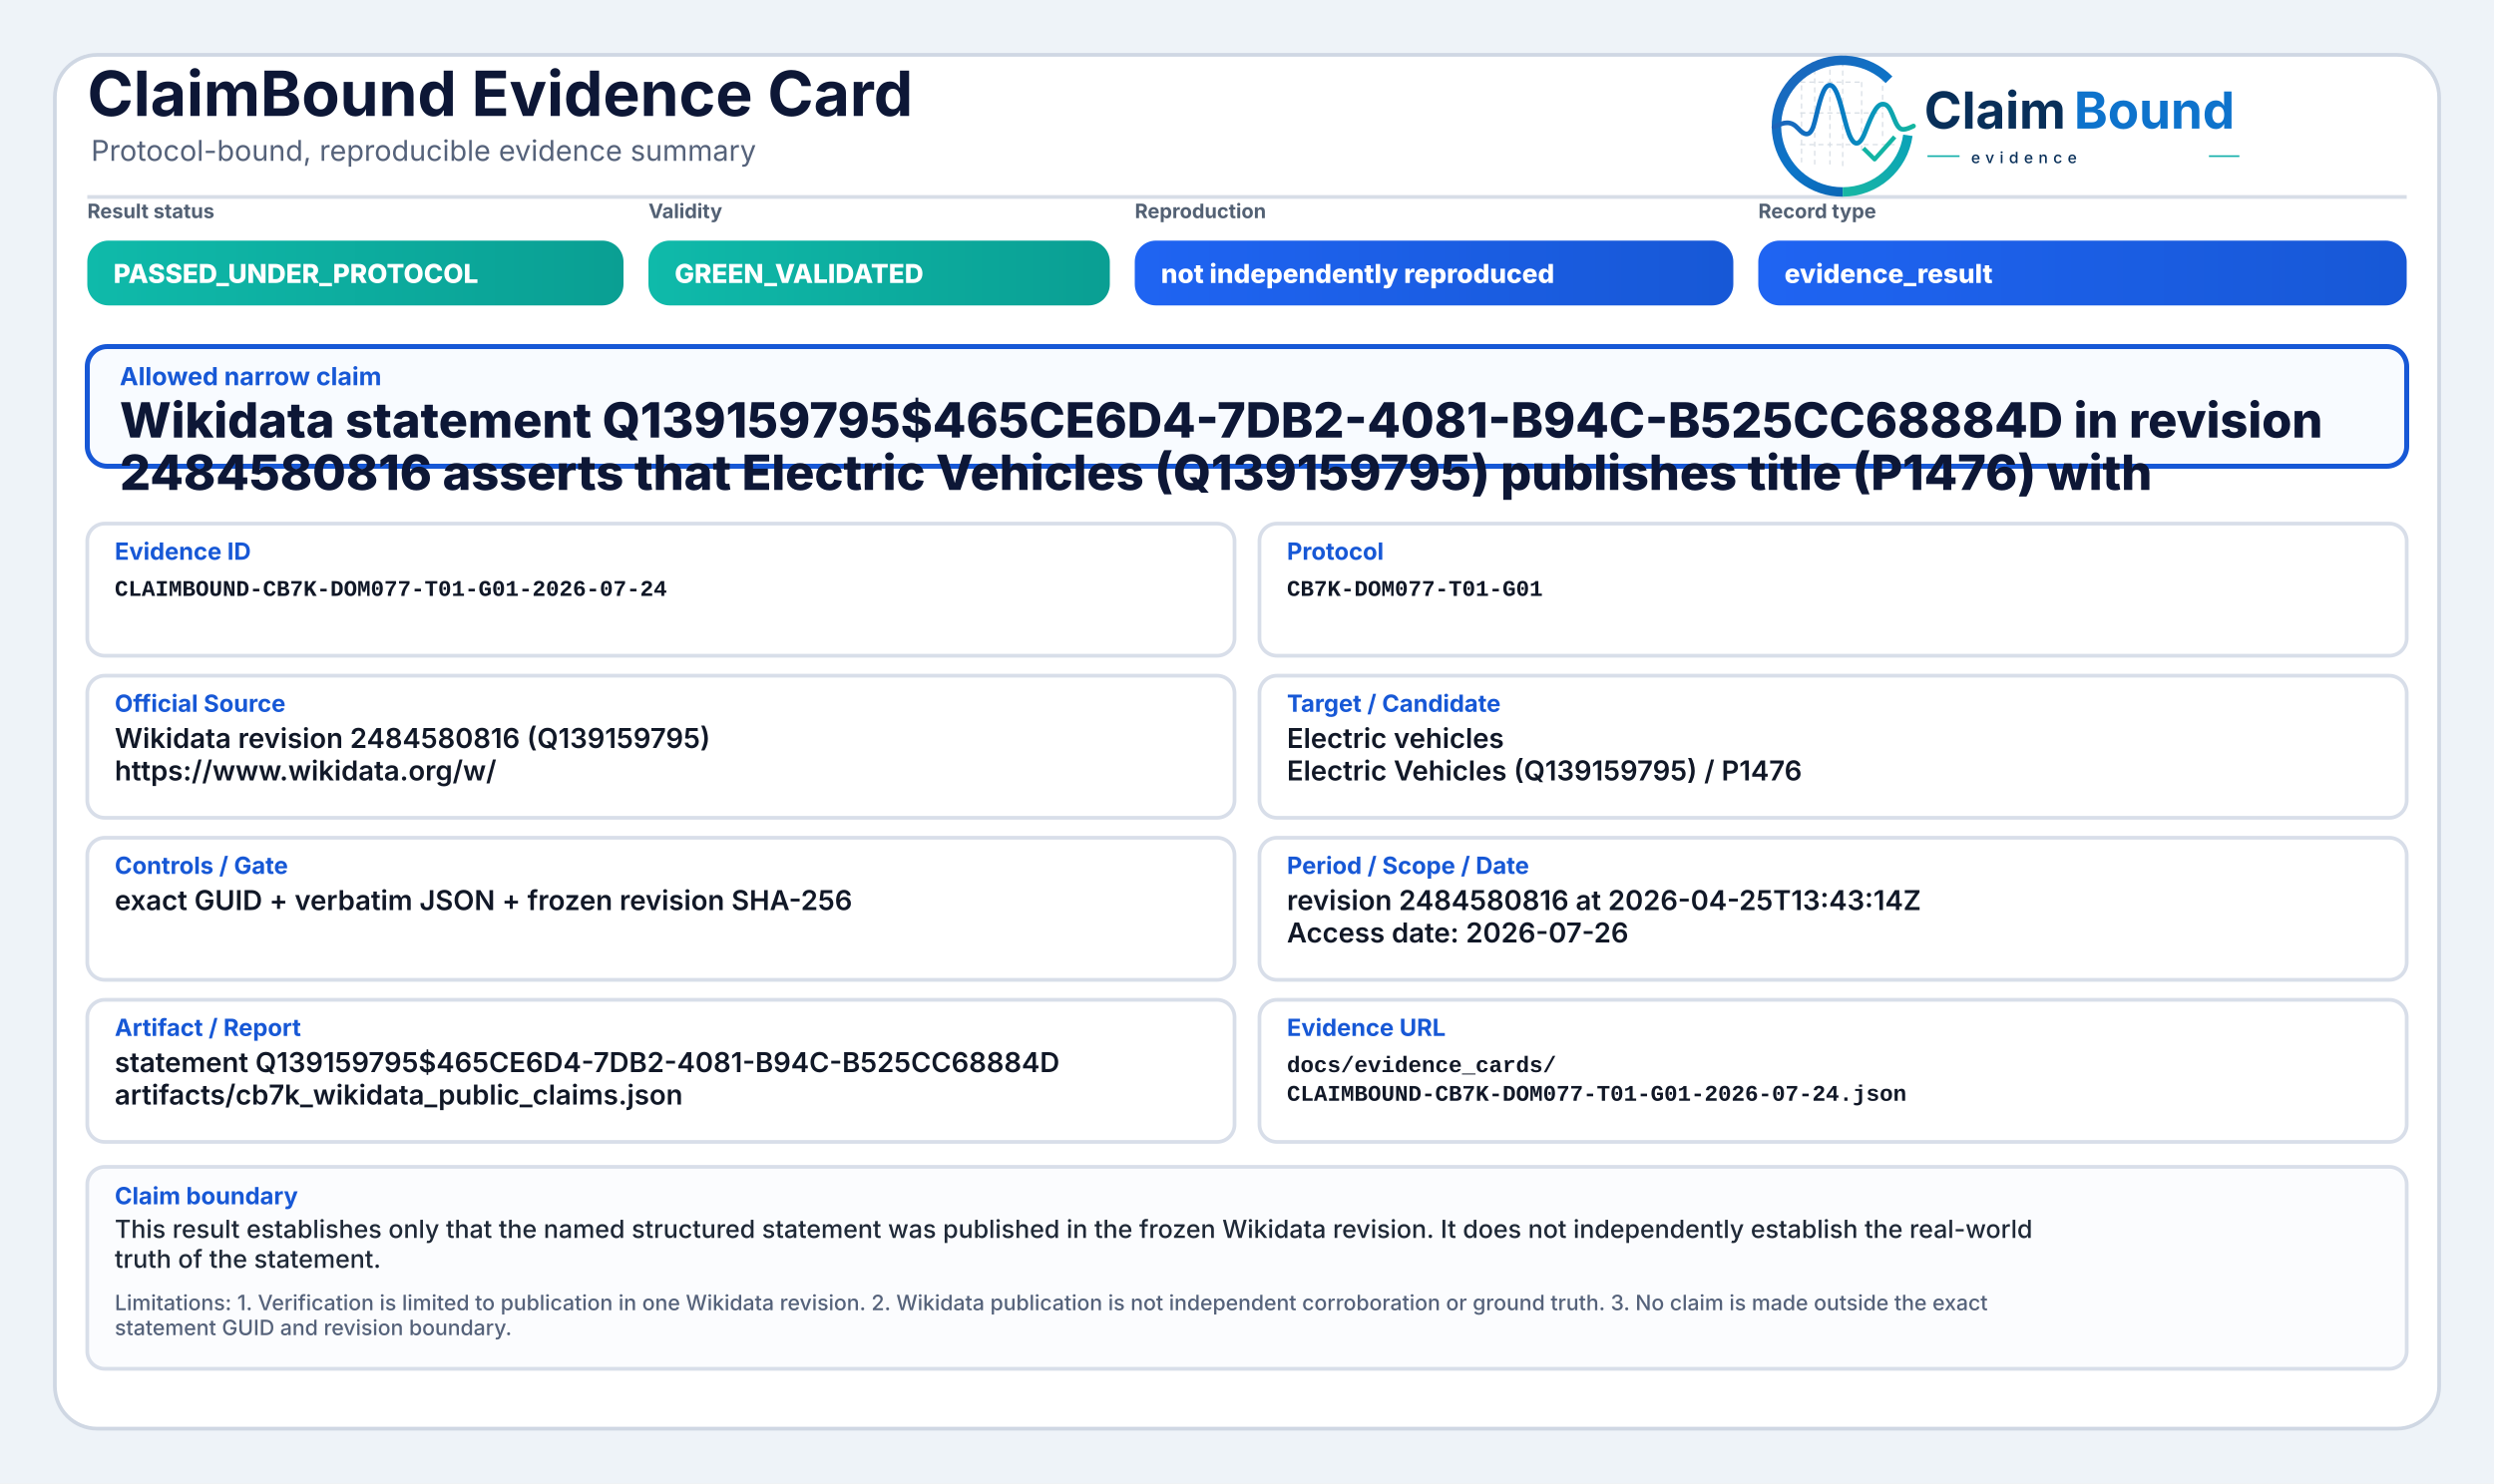
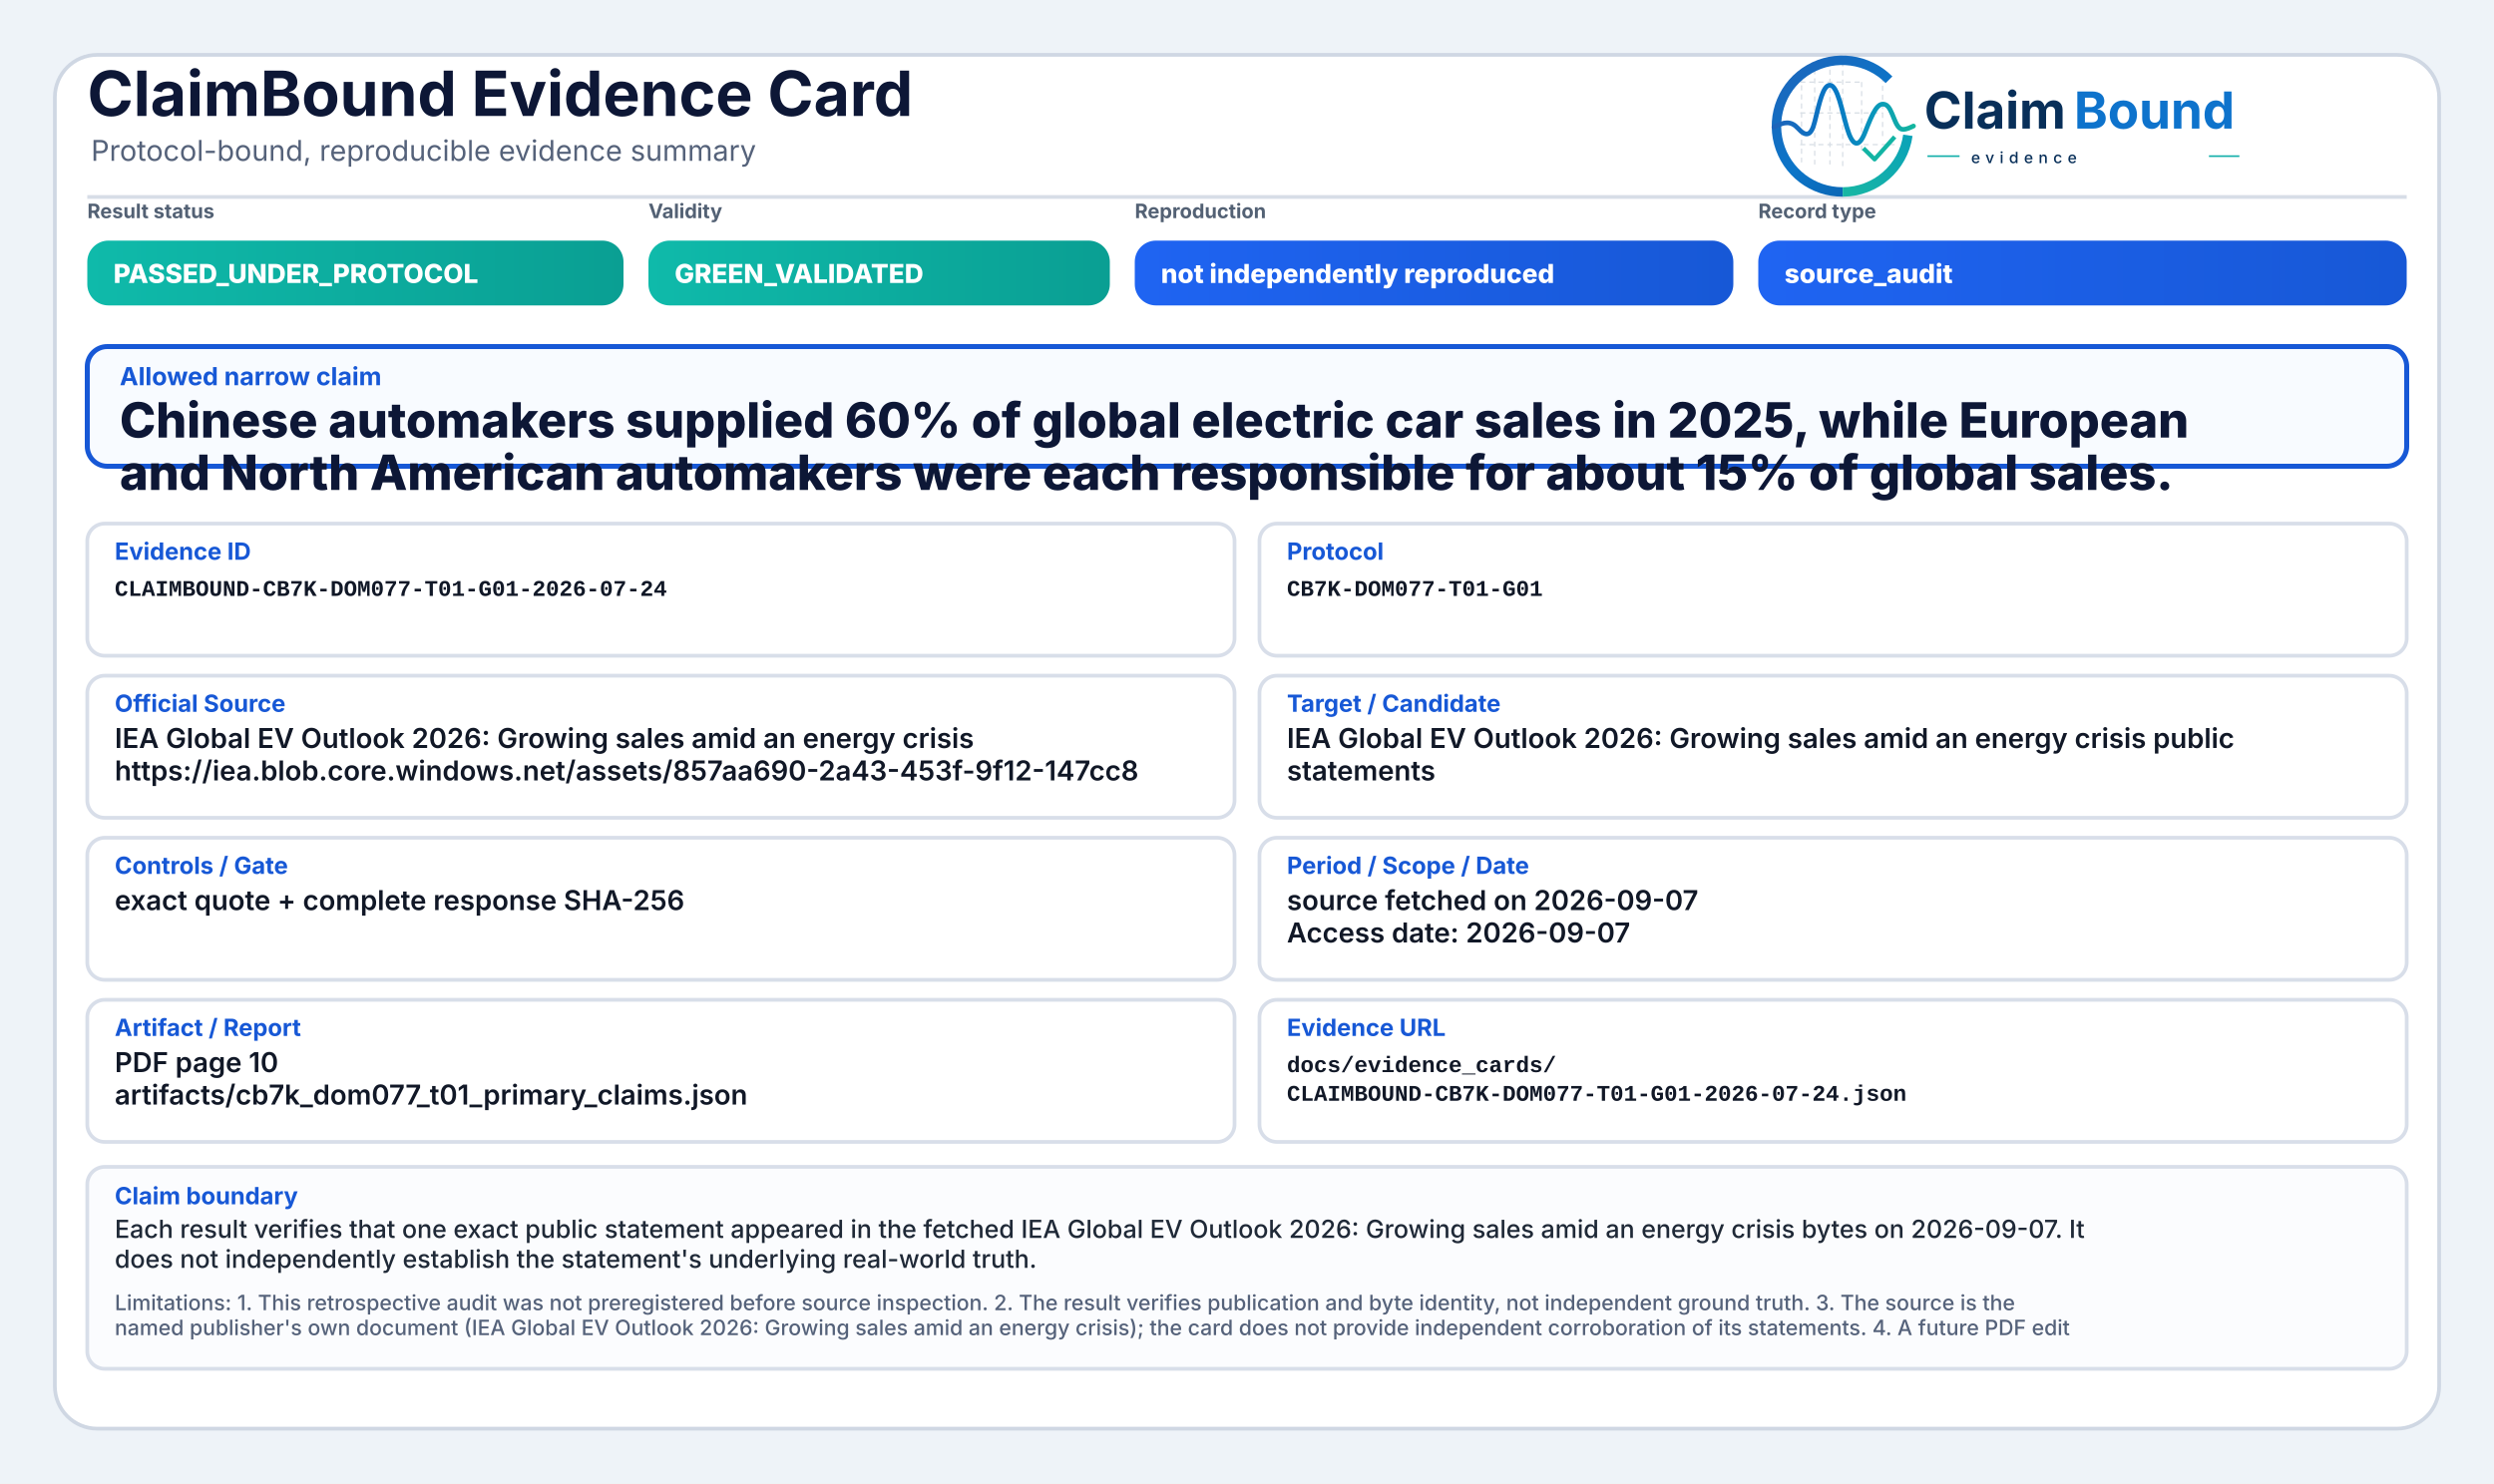
<svg xmlns="http://www.w3.org/2000/svg" width="2000" height="1190" viewBox="0 0 2000 1190" role="img" aria-label="ClaimBound Evidence Card">
  <defs>
    <linearGradient id="greenGrad" x1="0" y1="0" x2="1" y2="0">
      <stop offset="0%" stop-color="#0fbaaa" />
      <stop offset="100%" stop-color="#0a9f93" />
    </linearGradient>
    <linearGradient id="yellowGrad" x1="0" y1="0" x2="1" y2="0">
      <stop offset="0%" stop-color="#fbbf24" />
      <stop offset="100%" stop-color="#d97706" />
    </linearGradient>
    <linearGradient id="amberGrad" x1="0" y1="0" x2="1" y2="0">
      <stop offset="0%" stop-color="#f97316" />
      <stop offset="100%" stop-color="#c2410c" />
    </linearGradient>
    <linearGradient id="redGrad" x1="0" y1="0" x2="1" y2="0">
      <stop offset="0%" stop-color="#ef4444" />
      <stop offset="100%" stop-color="#b91c1c" />
    </linearGradient>
    <linearGradient id="grayGrad" x1="0" y1="0" x2="1" y2="0">
      <stop offset="0%" stop-color="#64748b" />
      <stop offset="100%" stop-color="#475569" />
    </linearGradient>
    <linearGradient id="blueGrad" x1="0" y1="0" x2="1" y2="0">
      <stop offset="0%" stop-color="#1f64f2" />
      <stop offset="100%" stop-color="#1758d6" />
    </linearGradient>
    <linearGradient id="logoRingBlue" x1="73" y1="453" x2="348" y2="793" gradientUnits="userSpaceOnUse">
      <stop offset="0" stop-color="#1E64BA" />
      <stop offset="0.55" stop-color="#0C75C8" />
      <stop offset="1" stop-color="#0A5FAB" />
    </linearGradient>
    <linearGradient id="logoRingTeal" x1="221" y1="792" x2="403" y2="594" gradientUnits="userSpaceOnUse">
      <stop offset="0" stop-color="#18B7A3" />
      <stop offset="1" stop-color="#089EBC" />
    </linearGradient>
    <linearGradient id="logoSignalGradient" x1="61" y1="628" x2="404" y2="628" gradientUnits="userSpaceOnUse">
      <stop offset="0" stop-color="#1E64BA" />
      <stop offset="0.43" stop-color="#0877C4" />
      <stop offset="0.72" stop-color="#0A97BB" />
      <stop offset="1" stop-color="#14B69E" />
    </linearGradient>
  </defs>
  <rect x="0" y="0" width="2000" height="1190" fill="#eef3f8" />
  <rect x="44" y="44" width="1912" height="1102" rx="34" fill="#ffffff" stroke="#cfd7e3" stroke-width="3" />
  <path d="M70 158 H1930" stroke="#d7dde7" stroke-width="3" />
  <text x="70" y="93" font-family="Inter, Segoe UI, Arial, sans-serif" font-size="50" font-weight="750" fill="#0d1736">ClaimBound Evidence Card</text>
  <text x="73" y="129" font-family="Inter, Segoe UI, Arial, sans-serif" font-size="23" font-weight="400" fill="#55627a">Protocol-bound, reproducible evidence summary</text>
  <g aria-label="ClaimBound evidence logo" transform="translate(1415,52) scale(0.33) translate(-40,-478)">
    <g stroke-linecap="butt" stroke-linejoin="round">
      <g stroke="#CBD3DC" stroke-width="3.2" stroke-linecap="round" stroke-dasharray="10 12" opacity="0.72">
        <path d="M130 507V714" />
        <path d="M162 490V719" />
        <path d="M199 491V719" />
        <path d="M230 471V726" />
        <path d="M276 521V690" />
        <path d="M327 508V650" />
        <path d="M128 520H277" />
        <path d="M128 595H327" />
        <path d="M128 672H355" />
      </g>
      <path d="M342.6 514.3A160 160 0 1 0 230 787" fill="none" stroke="url(#logoRingBlue)" stroke-width="23" />
      <path d="M230 787A160 160 0 0 0 388.4 649.3" fill="none" stroke="url(#logoRingTeal)" stroke-width="23" />
      <path d="M63 629.5C87 616.4 104.3 613.6 121.2 632.2C140.7 653.8 153.4 651.6 162.1 616.2C173.8 568.5 182.5 527.5 198.9 527.5C217.5 527.5 228.4 590.6 240.3 630.8C253.4 675.4 268.6 682.8 284.6 641.5C303.5 592.9 315.2 567.6 333.7 574.7C352.6 582 355.7 635.1 376.6 634.9C386.2 634.8 394 630.4 402 626.8" fill="none" stroke="url(#logoSignalGradient)" stroke-width="11.5" stroke-linecap="round" />
      <path d="M284 684.5L307.5 707.7L353 657" fill="none" stroke="#12B4A4" stroke-width="10.5" stroke-linecap="square" />
    </g>
    <text x="428" y="633" font-family="Inter, Segoe UI, Arial, sans-serif" font-size="124" font-weight="750" fill="#082F59" text-rendering="geometricPrecision">Claim</text>
    <text x="792" y="633" font-family="Inter, Segoe UI, Arial, sans-serif" font-size="124" font-weight="750" fill="#0E73CC" text-rendering="geometricPrecision">Bound</text>
    <line x1="436" y1="700" x2="514" y2="700" stroke="#11AFA9" stroke-width="4" />
    <text x="542" y="717" font-family="Inter, Segoe UI, Arial, sans-serif" font-size="38" font-weight="500" letter-spacing="13" fill="#082F59">evidence</text>
    <line x1="1120" y1="700" x2="1194" y2="700" stroke="#11AFA9" stroke-width="4" />
  </g>
  <text x="70" y="175" font-family="Inter, Segoe UI, Arial, sans-serif" font-size="16" font-weight="650" fill="#536174">Result status</text>
  <rect x="70" y="193" width="430" height="52" rx="17" fill="url(#greenGrad)" />
  <text x="91" y="227" font-family="Inter, Segoe UI, Arial, sans-serif" font-size="21" font-weight="800" fill="#ffffff">PASSED_UNDER_PROTOCOL</text>
  <text x="520" y="175" font-family="Inter, Segoe UI, Arial, sans-serif" font-size="16" font-weight="650" fill="#536174">Validity</text>
  <rect x="520" y="193" width="370" height="52" rx="17" fill="url(#greenGrad)" />
  <text x="541" y="227" font-family="Inter, Segoe UI, Arial, sans-serif" font-size="21" font-weight="800" fill="#ffffff">GREEN_VALIDATED</text>
  <text x="910" y="175" font-family="Inter, Segoe UI, Arial, sans-serif" font-size="16" font-weight="650" fill="#536174">Reproduction</text>
  <rect x="910" y="193" width="480" height="52" rx="17" fill="url(#blueGrad)" />
  <text x="931" y="227" font-family="Inter, Segoe UI, Arial, sans-serif" font-size="21" font-weight="800" fill="#ffffff">not independently reproduced</text>
  <text x="1410" y="175" font-family="Inter, Segoe UI, Arial, sans-serif" font-size="16" font-weight="650" fill="#536174">Record type</text>
  <rect x="1410" y="193" width="520" height="52" rx="17" fill="url(#blueGrad)" />
-   <text x="1431" y="227" font-family="Inter, Segoe UI, Arial, sans-serif" font-size="21" font-weight="800" fill="#ffffff">evidence_result</text>
+   <text x="1431" y="227" font-family="Inter, Segoe UI, Arial, sans-serif" font-size="21" font-weight="800" fill="#ffffff">source_audit</text>
  <rect x="70" y="278" width="1860" height="96" rx="16" fill="#f8fbff" stroke="#1758d6" stroke-width="4" />
  <text x="96" y="309" font-family="Inter, Segoe UI, Arial, sans-serif" font-size="20" font-weight="750" fill="#1758d6">Allowed narrow claim</text>
-   <text x="96" y="351" font-family="Inter, Segoe UI, Arial, sans-serif" font-size="39" font-weight="800" fill="#0d1736">Wikidata statement Q139159795$465CE6D4-7DB2-4081-B94C-B525CC68884D in revision</text>
-   <text x="96" y="393" font-family="Inter, Segoe UI, Arial, sans-serif" font-size="39" font-weight="800" fill="#0d1736">2484580816 asserts that Electric Vehicles (Q139159795) publishes title (P1476) with</text>
+   <text x="96" y="351" font-family="Inter, Segoe UI, Arial, sans-serif" font-size="39" font-weight="800" fill="#0d1736">Chinese automakers supplied 60% of global electric car sales in 2025, while European</text>
+   <text x="96" y="393" font-family="Inter, Segoe UI, Arial, sans-serif" font-size="39" font-weight="800" fill="#0d1736">and North American automakers were each responsible for about 15% of global sales.</text>
  <rect x="70" y="420" width="920" height="106" rx="14" fill="#ffffff" stroke="#d8dee9" stroke-width="3" />
  <text x="92" y="449" font-family="Inter, Segoe UI, Arial, sans-serif" font-size="19" font-weight="750" fill="#1758d6">Evidence ID</text>
  <text x="92" y="478" font-family="SFMono-Regular, Consolas, Liberation Mono, monospace" font-size="18" font-weight="600" fill="#111827">CLAIMBOUND-CB7K-DOM077-T01-G01-2026-07-24</text>
  <rect x="1010" y="420" width="920" height="106" rx="14" fill="#ffffff" stroke="#d8dee9" stroke-width="3" />
  <text x="1032" y="449" font-family="Inter, Segoe UI, Arial, sans-serif" font-size="19" font-weight="750" fill="#1758d6">Protocol</text>
  <text x="1032" y="478" font-family="SFMono-Regular, Consolas, Liberation Mono, monospace" font-size="18" font-weight="600" fill="#111827">CB7K-DOM077-T01-G01</text>
  <rect x="70" y="542" width="920" height="114" rx="14" fill="#ffffff" stroke="#d8dee9" stroke-width="3" />
  <text x="92" y="571" font-family="Inter, Segoe UI, Arial, sans-serif" font-size="19" font-weight="750" fill="#1758d6">Official Source</text>
-   <text x="92" y="600" font-family="Inter, Segoe UI, Arial, sans-serif" font-size="22" font-weight="600" fill="#111827">Wikidata revision 2484580816 (Q139159795)</text>
-   <text x="92" y="626" font-family="Inter, Segoe UI, Arial, sans-serif" font-size="22" font-weight="600" fill="#111827">https://www.wikidata.org/w/</text>
+   <text x="92" y="600" font-family="Inter, Segoe UI, Arial, sans-serif" font-size="22" font-weight="600" fill="#111827">IEA Global EV Outlook 2026: Growing sales amid an energy crisis</text>
+   <text x="92" y="626" font-family="Inter, Segoe UI, Arial, sans-serif" font-size="22" font-weight="600" fill="#111827">https://iea.blob.core.windows.net/assets/857aa690-2a43-453f-9f12-147cc8</text>
  <rect x="1010" y="542" width="920" height="114" rx="14" fill="#ffffff" stroke="#d8dee9" stroke-width="3" />
  <text x="1032" y="571" font-family="Inter, Segoe UI, Arial, sans-serif" font-size="19" font-weight="750" fill="#1758d6">Target / Candidate</text>
-   <text x="1032" y="600" font-family="Inter, Segoe UI, Arial, sans-serif" font-size="22" font-weight="600" fill="#111827">Electric vehicles</text>
-   <text x="1032" y="626" font-family="Inter, Segoe UI, Arial, sans-serif" font-size="22" font-weight="600" fill="#111827">Electric Vehicles (Q139159795) / P1476</text>
+   <text x="1032" y="600" font-family="Inter, Segoe UI, Arial, sans-serif" font-size="22" font-weight="600" fill="#111827">IEA Global EV Outlook 2026: Growing sales amid an energy crisis public</text>
+   <text x="1032" y="626" font-family="Inter, Segoe UI, Arial, sans-serif" font-size="22" font-weight="600" fill="#111827">statements</text>
  <rect x="70" y="672" width="920" height="114" rx="14" fill="#ffffff" stroke="#d8dee9" stroke-width="3" />
  <text x="92" y="701" font-family="Inter, Segoe UI, Arial, sans-serif" font-size="19" font-weight="750" fill="#1758d6">Controls / Gate</text>
-   <text x="92" y="730" font-family="Inter, Segoe UI, Arial, sans-serif" font-size="22" font-weight="600" fill="#111827">exact GUID + verbatim JSON + frozen revision SHA-256</text>
+   <text x="92" y="730" font-family="Inter, Segoe UI, Arial, sans-serif" font-size="22" font-weight="600" fill="#111827">exact quote + complete response SHA-256</text>
  <rect x="1010" y="672" width="920" height="114" rx="14" fill="#ffffff" stroke="#d8dee9" stroke-width="3" />
  <text x="1032" y="701" font-family="Inter, Segoe UI, Arial, sans-serif" font-size="19" font-weight="750" fill="#1758d6">Period / Scope / Date</text>
-   <text x="1032" y="730" font-family="Inter, Segoe UI, Arial, sans-serif" font-size="22" font-weight="600" fill="#111827">revision 2484580816 at 2026-04-25T13:43:14Z</text>
-   <text x="1032" y="756" font-family="Inter, Segoe UI, Arial, sans-serif" font-size="22" font-weight="600" fill="#111827">Access date: 2026-07-26</text>
+   <text x="1032" y="730" font-family="Inter, Segoe UI, Arial, sans-serif" font-size="22" font-weight="600" fill="#111827">source fetched on 2026-09-07</text>
+   <text x="1032" y="756" font-family="Inter, Segoe UI, Arial, sans-serif" font-size="22" font-weight="600" fill="#111827">Access date: 2026-09-07</text>
  <rect x="70" y="802" width="920" height="114" rx="14" fill="#ffffff" stroke="#d8dee9" stroke-width="3" />
  <text x="92" y="831" font-family="Inter, Segoe UI, Arial, sans-serif" font-size="19" font-weight="750" fill="#1758d6">Artifact / Report</text>
-   <text x="92" y="860" font-family="Inter, Segoe UI, Arial, sans-serif" font-size="22" font-weight="600" fill="#111827">statement Q139159795$465CE6D4-7DB2-4081-B94C-B525CC68884D</text>
-   <text x="92" y="886" font-family="Inter, Segoe UI, Arial, sans-serif" font-size="22" font-weight="600" fill="#111827">artifacts/cb7k_wikidata_public_claims.json</text>
+   <text x="92" y="860" font-family="Inter, Segoe UI, Arial, sans-serif" font-size="22" font-weight="600" fill="#111827">PDF page 10</text>
+   <text x="92" y="886" font-family="Inter, Segoe UI, Arial, sans-serif" font-size="22" font-weight="600" fill="#111827">artifacts/cb7k_dom077_t01_primary_claims.json</text>
  <rect x="1010" y="802" width="920" height="114" rx="14" fill="#ffffff" stroke="#d8dee9" stroke-width="3" />
  <text x="1032" y="831" font-family="Inter, Segoe UI, Arial, sans-serif" font-size="19" font-weight="750" fill="#1758d6">Evidence URL</text>
  <text x="1032" y="860" font-family="SFMono-Regular, Consolas, Liberation Mono, monospace" font-size="18" font-weight="600" fill="#111827">docs/evidence_cards/</text>
  <text x="1032" y="883" font-family="SFMono-Regular, Consolas, Liberation Mono, monospace" font-size="18" font-weight="600" fill="#111827">CLAIMBOUND-CB7K-DOM077-T01-G01-2026-07-24.json</text>
  <rect x="70" y="936" width="1860" height="162" rx="14" fill="#fbfcfe" stroke="#d8dee9" stroke-width="3" />
  <text x="92" y="966" font-family="Inter, Segoe UI, Arial, sans-serif" font-size="19" font-weight="750" fill="#1758d6">Claim boundary</text>
-   <text x="92" y="993" font-family="Inter, Segoe UI, Arial, sans-serif" font-size="20" font-weight="500" fill="#1f2937">This result establishes only that the named structured statement was published in the frozen Wikidata revision. It does not independently establish the real-world</text>
-   <text x="92" y="1017" font-family="Inter, Segoe UI, Arial, sans-serif" font-size="20" font-weight="500" fill="#1f2937">truth of the statement.</text>
-   <text x="92" y="1051" font-family="Inter, Segoe UI, Arial, sans-serif" font-size="17" font-weight="500" fill="#55627a">Limitations: 1. Verification is limited to publication in one Wikidata revision. 2. Wikidata publication is not independent corroboration or ground truth. 3. No claim is made outside the exact</text>
-   <text x="92" y="1071" font-family="Inter, Segoe UI, Arial, sans-serif" font-size="17" font-weight="500" fill="#55627a">statement GUID and revision boundary.</text>
+   <text x="92" y="993" font-family="Inter, Segoe UI, Arial, sans-serif" font-size="20" font-weight="500" fill="#1f2937">Each result verifies that one exact public statement appeared in the fetched IEA Global EV Outlook 2026: Growing sales amid an energy crisis bytes on 2026-09-07. It</text>
+   <text x="92" y="1017" font-family="Inter, Segoe UI, Arial, sans-serif" font-size="20" font-weight="500" fill="#1f2937">does not independently establish the statement's underlying real-world truth.</text>
+   <text x="92" y="1051" font-family="Inter, Segoe UI, Arial, sans-serif" font-size="17" font-weight="500" fill="#55627a">Limitations: 1. This retrospective audit was not preregistered before source inspection. 2. The result verifies publication and byte identity, not independent ground truth. 3. The source is the</text>
+   <text x="92" y="1071" font-family="Inter, Segoe UI, Arial, sans-serif" font-size="17" font-weight="500" fill="#55627a">named publisher's own document (IEA Global EV Outlook 2026: Growing sales amid an energy crisis); the card does not provide independent corroboration of its statements. 4. A future PDF edit</text>
</svg>
